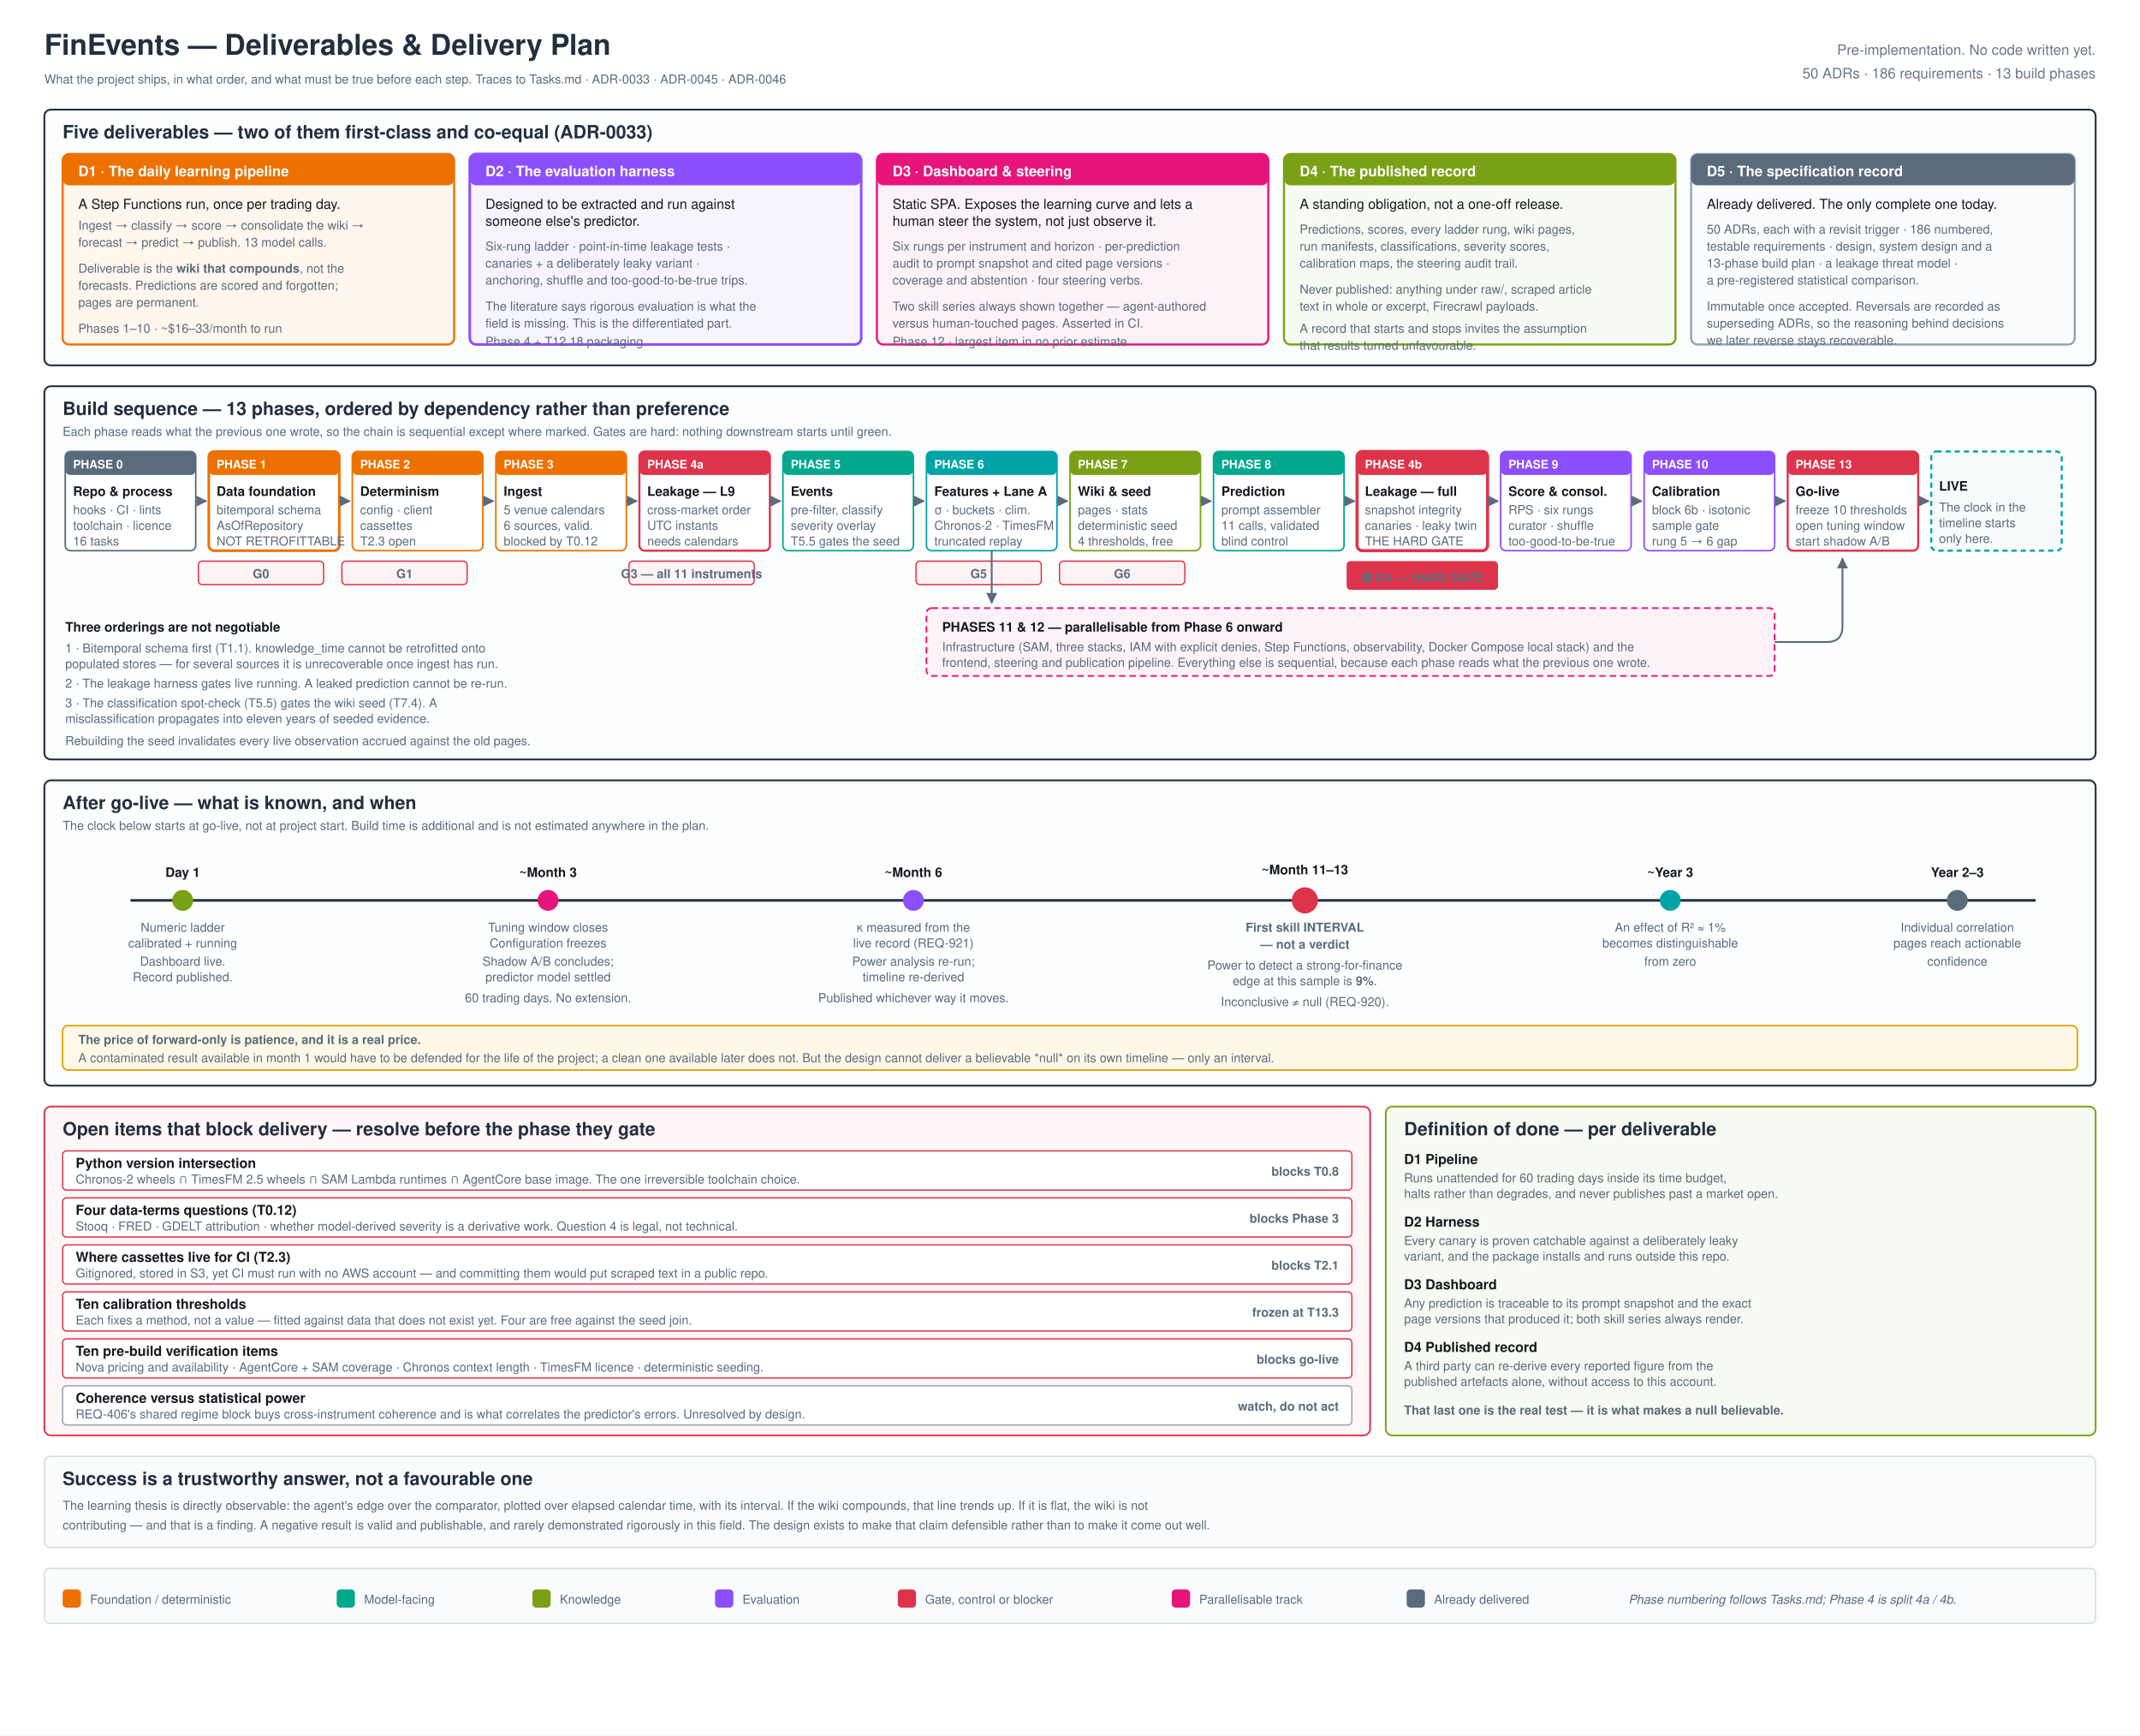
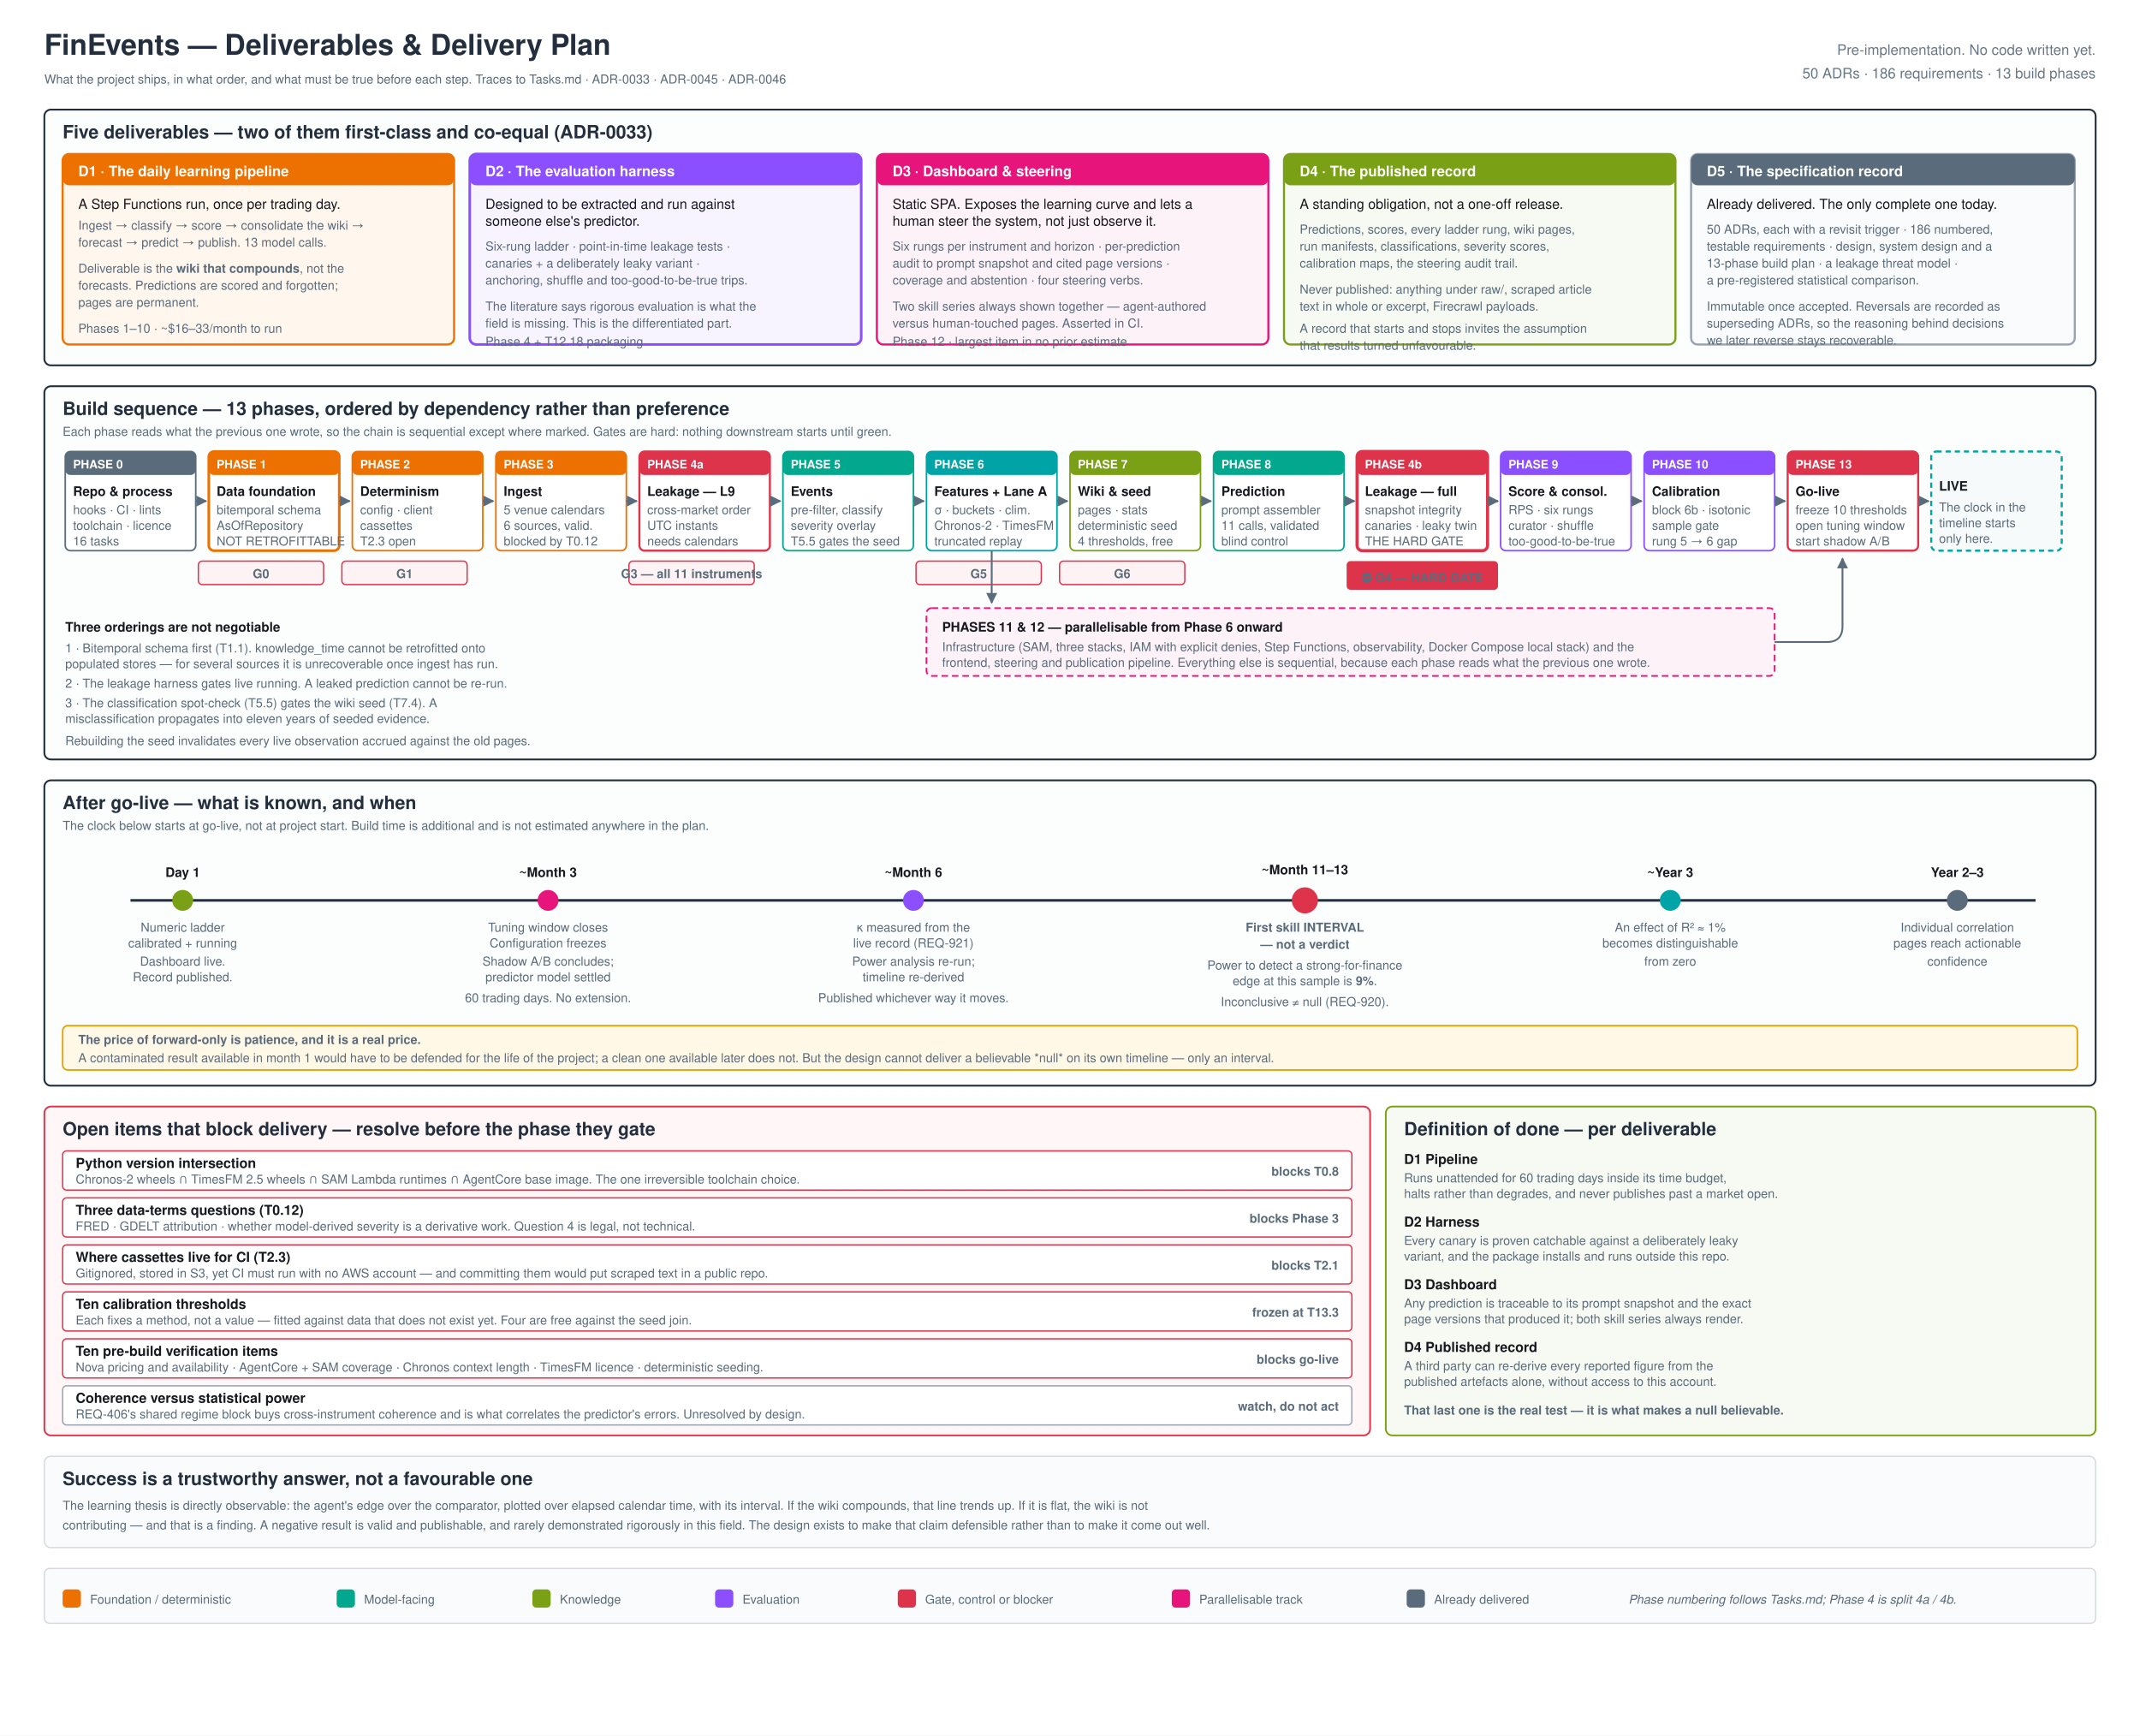
<svg xmlns="http://www.w3.org/2000/svg" viewBox="0 0 1640 1330" width="1640" height="1330" font-family="'Segoe UI',-apple-system,Helvetica,Arial,sans-serif">
  <defs>
    <marker id="k" viewBox="0 0 10 10" refX="9" refY="5" markerWidth="6" markerHeight="6" orient="auto-start-reverse">
      <path d="M0 0 L10 5 L0 10 z" fill="#5A6B7B" />
    </marker>
    <marker id="kr" viewBox="0 0 10 10" refX="9" refY="5" markerWidth="6" markerHeight="6" orient="auto-start-reverse">
      <path d="M0 0 L10 5 L0 10 z" fill="#DD344C" />
    </marker>
    <style>
      .ttl{font-size:14px;font-weight:600;fill:#232F3E}
      .b{font-size:11.5px;fill:#16191F}
      .s{font-size:9.5px;fill:#5A6B7B}
      .m{font-size:10.5px;fill:#16191F}
      .ph{font-size:10px;font-weight:600;fill:#16191F}
      .pn{font-size:9px;font-weight:700;fill:#fff}
      .f{stroke:#5A6B7B;stroke-width:1.4;fill:none;marker-end:url(#k)}
      .fr{stroke:#DD344C;stroke-width:1.6;fill:none;marker-end:url(#kr)}
    </style>
  </defs>
  <rect width="1640" height="1330" fill="#fff" />
  <text x="34" y="42" font-size="22" font-weight="700" fill="#232F3E">FinEvents — Deliverables &amp; Delivery Plan</text>
  <text x="34" y="64" class="s" font-size="11.5">What the project ships, in what order, and what must be true before each step. Traces to Tasks.md · ADR-0033 · ADR-0045 · ADR-0046</text>
  <text x="1606" y="42" text-anchor="end" font-size="11" fill="#687787">Pre-implementation. No code written yet.</text>
  <text x="1606" y="60" text-anchor="end" font-size="11" fill="#687787">50 ADRs · 186 requirements · 13 build phases</text>
  <rect x="34" y="84" width="1572" height="196" rx="5" fill="#FCFDFD" stroke="#232F3E" stroke-width="1.4" />
  <text x="48" y="106" class="ttl">Five deliverables — two of them first-class and co-equal (ADR-0033)</text>
  <g>
    <rect x="48" y="118" width="300" height="146" rx="5" fill="#FFF6ED" stroke="#ED7100" stroke-width="1.6" />
    <rect x="48" y="118" width="300" height="24" rx="5" fill="#ED7100" />
    <text x="60" y="135" font-size="11" font-weight="700" fill="#fff">D1 · The daily learning pipeline</text>
    <text x="60" y="160" class="m">A Step Functions run, once per trading day.</text>
    <text x="60" y="176" class="s">Ingest → classify → score → consolidate the wiki →</text>
    <text x="60" y="189" class="s">forecast → predict → publish. 13 model calls.</text>
    <text x="60" y="209" class="s">Deliverable is the <tspan font-weight="700">wiki that compounds</tspan>, not the</text>
    <text x="60" y="222" class="s">forecasts. Predictions are scored and forgotten;</text>
    <text x="60" y="235" class="s">pages are permanent.</text>
    <text x="60" y="255" class="s" fill="#B35A00">Phases 1–10 · ~$16–33/month to run</text>
  </g>
  <g>
    <rect x="360" y="118" width="300" height="146" rx="5" fill="#F7F3FF" stroke="#8C4FFF" stroke-width="2" />
    <rect x="360" y="118" width="300" height="24" rx="5" fill="#8C4FFF" />
    <text x="372" y="135" font-size="11" font-weight="700" fill="#fff">D2 · The evaluation harness</text>
    <text x="372" y="160" class="m">Designed to be extracted and run against</text>
    <text x="372" y="173" class="m">someone else's predictor.</text>
    <text x="372" y="192" class="s">Six-rung ladder · point-in-time leakage tests ·</text>
    <text x="372" y="205" class="s">canaries + a deliberately leaky variant ·</text>
    <text x="372" y="218" class="s">anchoring, shuffle and too-good-to-be-true trips.</text>
    <text x="372" y="238" class="s" fill="#6B2FD6">The literature says rigorous evaluation is what the</text>
    <text x="372" y="251" class="s" fill="#6B2FD6">field is missing. This is the differentiated part.</text>
    <text x="372" y="265" class="s" fill="#6B2FD6">Phase 4 + T12.18 packaging</text>
  </g>
  <g>
    <rect x="672" y="118" width="300" height="146" rx="5" fill="#FDF2F8" stroke="#E7157B" stroke-width="1.6" />
    <rect x="672" y="118" width="300" height="24" rx="5" fill="#E7157B" />
    <text x="684" y="135" font-size="11" font-weight="700" fill="#fff">D3 · Dashboard &amp; steering</text>
    <text x="684" y="160" class="m">Static SPA. Exposes the learning curve and lets a</text>
    <text x="684" y="173" class="m">human steer the system, not just observe it.</text>
    <text x="684" y="192" class="s">Six rungs per instrument and horizon · per-prediction</text>
    <text x="684" y="205" class="s">audit to prompt snapshot and cited page versions ·</text>
    <text x="684" y="218" class="s">coverage and abstention · four steering verbs.</text>
    <text x="684" y="238" class="s" fill="#A0125C">Two skill series always shown together — agent-authored</text>
    <text x="684" y="251" class="s" fill="#A0125C">versus human-touched pages. Asserted in CI.</text>
    <text x="684" y="265" class="s" fill="#A0125C">Phase 12 · largest item in no prior estimate</text>
  </g>
  <g>
    <rect x="984" y="118" width="300" height="146" rx="5" fill="#F7FAF2" stroke="#7AA116" stroke-width="1.6" />
    <rect x="984" y="118" width="300" height="24" rx="5" fill="#7AA116" />
    <text x="996" y="135" font-size="11" font-weight="700" fill="#fff">D4 · The published record</text>
    <text x="996" y="160" class="m">A standing obligation, not a one-off release.</text>
    <text x="996" y="179" class="s">Predictions, scores, every ladder rung, wiki pages,</text>
    <text x="996" y="192" class="s">run manifests, classifications, severity scores,</text>
    <text x="996" y="205" class="s">calibration maps, the steering audit trail.</text>
    <text x="996" y="225" class="s" fill="#4F6B14">Never published: anything under raw/, scraped article</text>
    <text x="996" y="238" class="s" fill="#4F6B14">text in whole or excerpt, Firecrawl payloads.</text>
    <text x="996" y="255" class="s" fill="#4F6B14">A record that starts and stops invites the assumption</text>
    <text x="996" y="268" class="s" fill="#4F6B14">that results turned unfavourable.</text>
  </g>
  <g>
    <rect x="1296" y="118" width="294" height="146" rx="5" fill="#FAFBFC" stroke="#98A2B3" stroke-width="1.6" />
    <rect x="1296" y="118" width="294" height="24" rx="5" fill="#5A6B7B" />
    <text x="1308" y="135" font-size="11" font-weight="700" fill="#fff">D5 · The specification record</text>
    <text x="1308" y="160" class="m">Already delivered. The only complete one today.</text>
    <text x="1308" y="179" class="s">50 ADRs, each with a revisit trigger · 186 numbered,</text>
    <text x="1308" y="192" class="s">testable requirements · design, system design and a</text>
    <text x="1308" y="205" class="s">13-phase build plan · a leakage threat model ·</text>
    <text x="1308" y="218" class="s">a pre-registered statistical comparison.</text>
    <text x="1308" y="238" class="s" fill="#687787">Immutable once accepted. Reversals are recorded as</text>
    <text x="1308" y="251" class="s" fill="#687787">superseding ADRs, so the reasoning behind decisions</text>
    <text x="1308" y="264" class="s" fill="#687787">we later reverse stays recoverable.</text>
  </g>
  <rect x="34" y="296" width="1572" height="286" rx="5" fill="#FCFDFD" stroke="#232F3E" stroke-width="1.4" />
  <text x="48" y="318" class="ttl">Build sequence — 13 phases, ordered by dependency rather than preference</text>
  <text x="48" y="334" class="s">Each phase reads what the previous one wrote, so the chain is sequential except where marked. Gates are hard: nothing downstream starts until green.</text>
  <g>
    <g transform="translate(50,346)">
      <rect width="100" height="76" rx="4" fill="#fff" stroke="#5A6B7B" stroke-width="1.2" />
      <rect width="100" height="18" rx="4" fill="#5A6B7B" />
      <text x="6" y="13" class="pn">PHASE 0</text>
      <text x="6" y="34" class="ph">Repo &amp; process</text>
      <text x="6" y="48" class="s">hooks · CI · lints</text>
      <text x="6" y="60" class="s">toolchain · licence</text>
      <text x="6" y="72" class="s" fill="#B02A3A">16 tasks</text>
    </g>
    <g transform="translate(160,346)">
      <rect width="100" height="76" rx="4" fill="#fff" stroke="#ED7100" stroke-width="2" />
      <rect width="100" height="18" rx="4" fill="#ED7100" />
      <text x="6" y="13" class="pn">PHASE 1</text>
      <text x="6" y="34" class="ph">Data foundation</text>
      <text x="6" y="48" class="s">bitemporal schema</text>
      <text x="6" y="60" class="s">AsOfRepository</text>
      <text x="6" y="72" class="s" fill="#B02A3A">NOT RETROFITTABLE</text>
    </g>
    <g transform="translate(270,346)">
      <rect width="100" height="76" rx="4" fill="#fff" stroke="#ED7100" stroke-width="1.2" />
      <rect width="100" height="18" rx="4" fill="#ED7100" />
      <text x="6" y="13" class="pn">PHASE 2</text>
      <text x="6" y="34" class="ph">Determinism</text>
      <text x="6" y="48" class="s">config · client</text>
      <text x="6" y="60" class="s">cassettes</text>
      <text x="6" y="72" class="s" fill="#B02A3A">T2.3 open</text>
    </g>
    <g transform="translate(380,346)">
      <rect width="100" height="76" rx="4" fill="#fff" stroke="#ED7100" stroke-width="1.2" />
      <rect width="100" height="18" rx="4" fill="#ED7100" />
      <text x="6" y="13" class="pn">PHASE 3</text>
      <text x="6" y="34" class="ph">Ingest</text>
      <text x="6" y="48" class="s">5 venue calendars</text>
      <text x="6" y="60" class="s">6 sources, valid.</text>
      <text x="6" y="72" class="s" fill="#B02A3A">blocked by T0.12</text>
    </g>
    <g transform="translate(490,346)">
      <rect width="100" height="76" rx="4" fill="#fff" stroke="#DD344C" stroke-width="1.6" />
      <rect width="100" height="18" rx="4" fill="#DD344C" />
      <text x="6" y="13" class="pn">PHASE 4a</text>
      <text x="6" y="34" class="ph">Leakage — L9</text>
      <text x="6" y="48" class="s">cross-market order</text>
      <text x="6" y="60" class="s">UTC instants</text>
      <text x="6" y="72" class="s">needs calendars</text>
    </g>
    <g transform="translate(600,346)">
      <rect width="100" height="76" rx="4" fill="#fff" stroke="#01A88D" stroke-width="1.2" />
      <rect width="100" height="18" rx="4" fill="#01A88D" />
      <text x="6" y="13" class="pn">PHASE 5</text>
      <text x="6" y="34" class="ph">Events</text>
      <text x="6" y="48" class="s">pre-filter, classify</text>
      <text x="6" y="60" class="s">severity overlay</text>
      <text x="6" y="72" class="s" fill="#B02A3A">T5.5 gates the seed</text>
    </g>
    <g transform="translate(710,346)">
      <rect width="100" height="76" rx="4" fill="#fff" stroke="#00A4A6" stroke-width="1.2" />
      <rect width="100" height="18" rx="4" fill="#00A4A6" />
      <text x="6" y="13" class="pn">PHASE 6</text>
      <text x="6" y="34" class="ph">Features + Lane A</text>
      <text x="6" y="48" class="s">σ · buckets · clim.</text>
      <text x="6" y="60" class="s">Chronos-2 · TimesFM</text>
      <text x="6" y="72" class="s">truncated replay</text>
    </g>
    <g transform="translate(820,346)">
      <rect width="100" height="76" rx="4" fill="#fff" stroke="#7AA116" stroke-width="1.2" />
      <rect width="100" height="18" rx="4" fill="#7AA116" />
      <text x="6" y="13" class="pn">PHASE 7</text>
      <text x="6" y="34" class="ph">Wiki &amp; seed</text>
      <text x="6" y="48" class="s">pages · stats</text>
      <text x="6" y="60" class="s">deterministic seed</text>
      <text x="6" y="72" class="s">4 thresholds, free</text>
    </g>
    <g transform="translate(930,346)">
      <rect width="100" height="76" rx="4" fill="#fff" stroke="#01A88D" stroke-width="1.2" />
      <rect width="100" height="18" rx="4" fill="#01A88D" />
      <text x="6" y="13" class="pn">PHASE 8</text>
      <text x="6" y="34" class="ph">Prediction</text>
      <text x="6" y="48" class="s">prompt assembler</text>
      <text x="6" y="60" class="s">11 calls, validated</text>
      <text x="6" y="72" class="s">blind control</text>
    </g>
    <g transform="translate(1040,346)">
      <rect width="100" height="76" rx="4" fill="#fff" stroke="#DD344C" stroke-width="2.4" />
      <rect width="100" height="18" rx="4" fill="#DD344C" />
      <text x="6" y="13" class="pn">PHASE 4b</text>
      <text x="6" y="34" class="ph">Leakage — full</text>
      <text x="6" y="48" class="s">snapshot integrity</text>
      <text x="6" y="60" class="s">canaries · leaky twin</text>
      <text x="6" y="72" class="s" fill="#B02A3A">THE HARD GATE</text>
    </g>
    <g transform="translate(1150,346)">
      <rect width="100" height="76" rx="4" fill="#fff" stroke="#8C4FFF" stroke-width="1.2" />
      <rect width="100" height="18" rx="4" fill="#8C4FFF" />
      <text x="6" y="13" class="pn">PHASE 9</text>
      <text x="6" y="34" class="ph">Score &amp; consol.</text>
      <text x="6" y="48" class="s">RPS · six rungs</text>
      <text x="6" y="60" class="s">curator · shuffle</text>
      <text x="6" y="72" class="s">too-good-to-be-true</text>
    </g>
    <g transform="translate(1260,346)">
      <rect width="100" height="76" rx="4" fill="#fff" stroke="#8C4FFF" stroke-width="1.2" />
      <rect width="100" height="18" rx="4" fill="#8C4FFF" />
      <text x="6" y="13" class="pn">PHASE 10</text>
      <text x="6" y="34" class="ph">Calibration</text>
      <text x="6" y="48" class="s">block 6b · isotonic</text>
      <text x="6" y="60" class="s">sample gate</text>
      <text x="6" y="72" class="s">rung 5 → 6 gap</text>
    </g>
    <g transform="translate(1370,346)">
      <rect width="100" height="76" rx="4" fill="#fff" stroke="#DD344C" stroke-width="1.6" />
      <rect width="100" height="18" rx="4" fill="#DD344C" />
      <text x="6" y="13" class="pn">PHASE 13</text>
      <text x="6" y="34" class="ph">Go-live</text>
      <text x="6" y="48" class="s">freeze 10 thresholds</text>
      <text x="6" y="60" class="s">open tuning window</text>
      <text x="6" y="72" class="s">start shadow A/B</text>
    </g>
    <g transform="translate(1480,346)">
      <rect width="100" height="76" rx="4" fill="#F7FAFA" stroke="#00A4A6" stroke-width="1.6" stroke-dasharray="4 3" />
      <text x="6" y="30" class="ph" fill="#00767A">LIVE</text>
      <text x="6" y="46" class="s">The clock in the</text>
      <text x="6" y="58" class="s">timeline starts</text>
      <text x="6" y="70" class="s">only here.</text>
    </g>
  </g>
  <g>
    <rect x="152" y="430" width="96" height="18" rx="3" fill="#FEF3F4" stroke="#DD344C" />
    <text x="200" y="443" text-anchor="middle" class="s" fill="#B02A3A" font-weight="700">G0</text>
    <rect x="262" y="430" width="96" height="18" rx="3" fill="#FEF3F4" stroke="#DD344C" />
    <text x="310" y="443" text-anchor="middle" class="s" fill="#B02A3A" font-weight="700">G1</text>
    <rect x="482" y="430" width="96" height="18" rx="3" fill="#FEF3F4" stroke="#DD344C" />
    <text x="530" y="443" text-anchor="middle" class="s" fill="#B02A3A" font-weight="700">G3 — all 11 instruments</text>
    <rect x="702" y="430" width="96" height="18" rx="3" fill="#FEF3F4" stroke="#DD344C" />
    <text x="750" y="443" text-anchor="middle" class="s" fill="#B02A3A" font-weight="700">G5</text>
    <rect x="812" y="430" width="96" height="18" rx="3" fill="#FEF3F4" stroke="#DD344C" />
    <text x="860" y="443" text-anchor="middle" class="s" fill="#B02A3A" font-weight="700">G6</text>
    <rect x="1032" y="430" width="116" height="22" rx="3" fill="#DD344C" />
    <text x="1090" y="446" text-anchor="middle" class="s" fill="#fff" font-weight="700">⛔ G4 — HARD GATE</text>
  </g>
  <g class="f">
    <path d="M150 384 H158" />
    <path d="M260 384 H268" />
    <path d="M370 384 H378" />
    <path d="M480 384 H488" />
    <path d="M590 384 H598" />
    <path d="M700 384 H708" />
    <path d="M810 384 H818" />
    <path d="M920 384 H928" />
    <path d="M1030 384 H1038" />
    <path d="M1140 384 H1148" />
    <path d="M1250 384 H1258" />
    <path d="M1360 384 H1368" />
    <path d="M1470 384 H1478" />
  </g>
  <rect x="710" y="466" width="650" height="52" rx="4" fill="#FDF2F8" stroke="#E7157B" stroke-width="1.3" stroke-dasharray="5 3" />
  <text x="722" y="484" class="ph" fill="#A0125C">PHASES 11 &amp; 12 — parallelisable from Phase 6 onward</text>
  <text x="722" y="499" class="s">Infrastructure (SAM, three stacks, IAM with explicit denies, Step Functions, observability, Docker Compose local stack) and the</text>
  <text x="722" y="511" class="s">frontend, steering and publication pipeline. Everything else is sequential, because each phase reads what the previous one wrote.</text>
  <path class="f" d="M760 422 V462" />
  <path class="f" d="M1360 492 H1400 Q1412 492 1412 480 V428" />
  <text x="50" y="484" class="ph" fill="#B02A3A">Three orderings are not negotiable</text>
  <text x="50" y="500" class="s">1 · Bitemporal schema first (T1.1). knowledge_time cannot be retrofitted onto</text>
  <text x="50" y="512" class="s">populated stores — for several sources it is unrecoverable once ingest has run.</text>
  <text x="50" y="527" class="s">2 · The leakage harness gates live running. A leaked prediction cannot be re-run.</text>
  <text x="50" y="542" class="s">3 · The classification spot-check (T5.5) gates the wiki seed (T7.4). A</text>
  <text x="50" y="554" class="s">misclassification propagates into eleven years of seeded evidence.</text>
  <text x="50" y="571" class="s" fill="#B02A3A">Rebuilding the seed invalidates every live observation accrued against the old pages.</text>
  <rect x="34" y="598" width="1572" height="234" rx="5" fill="#FCFDFD" stroke="#232F3E" stroke-width="1.4" />
  <text x="48" y="620" class="ttl">After go-live — what is known, and when</text>
  <text x="48" y="636" class="s">The clock below starts at go-live, not at project start. Build time is additional and is not estimated anywhere in the plan.</text>
  <line x1="100" y1="690" x2="1560" y2="690" stroke="#232F3E" stroke-width="2" />
  <g>
    <circle cx="140" cy="690" r="8" fill="#7AA116" />
    <text x="140" y="672" text-anchor="middle" class="ph">Day 1</text>
    <text x="140" y="714" text-anchor="middle" class="s">Numeric ladder</text>
    <text x="140" y="726" text-anchor="middle" class="s">calibrated + running</text>
    <text x="140" y="740" text-anchor="middle" class="s" fill="#4F6B14">Dashboard live.</text>
    <text x="140" y="752" text-anchor="middle" class="s" fill="#4F6B14">Record published.</text>
    <circle cx="420" cy="690" r="8" fill="#E7157B" />
    <text x="420" y="672" text-anchor="middle" class="ph">~Month 3</text>
    <text x="420" y="714" text-anchor="middle" class="s">Tuning window closes</text>
    <text x="420" y="726" text-anchor="middle" class="s">Configuration freezes</text>
    <text x="420" y="740" text-anchor="middle" class="s">Shadow A/B concludes;</text>
    <text x="420" y="752" text-anchor="middle" class="s">predictor model settled</text>
    <text x="420" y="768" text-anchor="middle" class="s" fill="#A0125C">60 trading days. No extension.</text>
    <circle cx="700" cy="690" r="8" fill="#8C4FFF" />
    <text x="700" y="672" text-anchor="middle" class="ph">~Month 6</text>
    <text x="700" y="714" text-anchor="middle" class="s">κ measured from the</text>
    <text x="700" y="726" text-anchor="middle" class="s">live record (REQ-921)</text>
    <text x="700" y="740" text-anchor="middle" class="s">Power analysis re-run;</text>
    <text x="700" y="752" text-anchor="middle" class="s">timeline re-derived</text>
    <text x="700" y="768" text-anchor="middle" class="s" fill="#6B2FD6">Published whichever way it moves.</text>
    <circle cx="1000" cy="690" r="10" fill="#DD344C" />
    <text x="1000" y="670" text-anchor="middle" class="ph" fill="#B02A3A">~Month 11–13</text>
    <text x="1000" y="714" text-anchor="middle" class="s" font-weight="700">First skill INTERVAL</text>
    <text x="1000" y="727" text-anchor="middle" class="s" font-weight="700">— not a verdict</text>
    <text x="1000" y="743" text-anchor="middle" class="s">Power to detect a strong-for-finance</text>
    <text x="1000" y="755" text-anchor="middle" class="s">edge at this sample is <tspan font-weight="700">9%</tspan>.</text>
    <text x="1000" y="771" text-anchor="middle" class="s" fill="#B02A3A">Inconclusive ≠ null (REQ-920).</text>
    <circle cx="1280" cy="690" r="8" fill="#00A4A6" />
    <text x="1280" y="672" text-anchor="middle" class="ph">~Year 3</text>
    <text x="1280" y="714" text-anchor="middle" class="s">An effect of R² ≈ 1%</text>
    <text x="1280" y="726" text-anchor="middle" class="s">becomes distinguishable</text>
    <text x="1280" y="740" text-anchor="middle" class="s">from zero</text>
    <circle cx="1500" cy="690" r="8" fill="#5A6B7B" />
    <text x="1500" y="672" text-anchor="middle" class="ph">Year 2–3</text>
    <text x="1500" y="714" text-anchor="middle" class="s">Individual correlation</text>
    <text x="1500" y="726" text-anchor="middle" class="s">pages reach actionable</text>
    <text x="1500" y="740" text-anchor="middle" class="s">confidence</text>
  </g>
  <rect x="48" y="786" width="1544" height="34" rx="4" fill="#FFF8E7" stroke="#E5A100" stroke-width="1.2" />
  <text x="60" y="800" class="s" fill="#8A6116" font-weight="700">The price of forward-only is patience, and it is a real price.</text>
  <text x="60" y="814" class="s" fill="#8A6116">A contaminated result available in month 1 would have to be defended for the life of the project; a clean one available later does not. But the design cannot deliver a believable *null* on its own timeline — only an interval.</text>
  <rect x="34" y="848" width="1016" height="252" rx="5" fill="#FEF6F7" stroke="#DD344C" stroke-width="1.3" />
  <text x="48" y="870" class="ttl" fill="#B02A3A">Open items that block delivery — resolve before the phase they gate</text>
  <g class="s">
    <rect x="48" y="882" width="988" height="30" rx="3" fill="#fff" stroke="#DD344C" />
    <text x="58" y="895" class="m" font-weight="600">Python version intersection</text>
    <text x="58" y="907">Chronos-2 wheels ∩ TimesFM 2.5 wheels ∩ SAM Lambda runtimes ∩ AgentCore base image. The one irreversible toolchain choice.</text>
    <text x="1026" y="901" text-anchor="end" class="s" fill="#B02A3A" font-weight="700">blocks T0.8</text>
    <rect x="48" y="918" width="988" height="30" rx="3" fill="#fff" stroke="#DD344C" />
-     <text x="58" y="931" class="m" font-weight="600">Four data-terms questions (T0.12)</text>
-     <text x="58" y="943">Stooq · FRED · GDELT attribution · whether model-derived severity is a derivative work. Question 4 is legal, not technical.</text>
+     <text x="58" y="931" class="m" font-weight="600">Three data-terms questions (T0.12)</text>
+     <text x="58" y="943">FRED · GDELT attribution · whether model-derived severity is a derivative work. Question 4 is legal, not technical.</text>
    <text x="1026" y="937" text-anchor="end" class="s" fill="#B02A3A" font-weight="700">blocks Phase 3</text>
    <rect x="48" y="954" width="988" height="30" rx="3" fill="#fff" stroke="#DD344C" />
    <text x="58" y="967" class="m" font-weight="600">Where cassettes live for CI (T2.3)</text>
    <text x="58" y="979">Gitignored, stored in S3, yet CI must run with no AWS account — and committing them would put scraped text in a public repo.</text>
    <text x="1026" y="973" text-anchor="end" class="s" fill="#B02A3A" font-weight="700">blocks T2.1</text>
    <rect x="48" y="990" width="988" height="30" rx="3" fill="#fff" stroke="#DD344C" />
    <text x="58" y="1003" class="m" font-weight="600">Ten calibration thresholds</text>
    <text x="58" y="1015">Each fixes a method, not a value — fitted against data that does not exist yet. Four are free against the seed join.</text>
    <text x="1026" y="1009" text-anchor="end" class="s" fill="#B02A3A" font-weight="700">frozen at T13.3</text>
    <rect x="48" y="1026" width="988" height="30" rx="3" fill="#fff" stroke="#DD344C" />
    <text x="58" y="1039" class="m" font-weight="600">Ten pre-build verification items</text>
    <text x="58" y="1051">Nova pricing and availability · AgentCore + SAM coverage · Chronos context length · TimesFM licence · deterministic seeding.</text>
    <text x="1026" y="1045" text-anchor="end" class="s" fill="#B02A3A" font-weight="700">blocks go-live</text>
    <rect x="48" y="1062" width="988" height="30" rx="3" fill="#fff" stroke="#98A2B3" />
    <text x="58" y="1075" class="m" font-weight="600">Coherence versus statistical power</text>
    <text x="58" y="1087">REQ-406's shared regime block buys cross-instrument coherence and is what correlates the predictor's errors. Unresolved by design.</text>
    <text x="1026" y="1081" text-anchor="end" class="s" fill="#687787" font-weight="700">watch, do not act</text>
  </g>
  <rect x="1062" y="848" width="544" height="252" rx="5" fill="#F7FAF2" stroke="#7AA116" stroke-width="1.3" />
  <text x="1076" y="870" class="ttl" fill="#4F6B14">Definition of done — per deliverable</text>
  <g class="s">
    <text x="1076" y="892" class="m" font-weight="600">D1 Pipeline</text>
    <text x="1076" y="906">Runs unattended for 60 trading days inside its time budget,</text>
    <text x="1076" y="918">halts rather than degrades, and never publishes past a market open.</text>
    <text x="1076" y="940" class="m" font-weight="600">D2 Harness</text>
    <text x="1076" y="954">Every canary is proven catchable against a deliberately leaky</text>
    <text x="1076" y="966">variant, and the package installs and runs outside this repo.</text>
    <text x="1076" y="988" class="m" font-weight="600">D3 Dashboard</text>
    <text x="1076" y="1002">Any prediction is traceable to its prompt snapshot and the exact</text>
    <text x="1076" y="1014">page versions that produced it; both skill series always render.</text>
    <text x="1076" y="1036" class="m" font-weight="600">D4 Published record</text>
    <text x="1076" y="1050">A third party can re-derive every reported figure from the</text>
    <text x="1076" y="1062">published artefacts alone, without access to this account.</text>
    <text x="1076" y="1084" class="s" fill="#4F6B14" font-weight="700">That last one is the real test — it is what makes a null believable.</text>
  </g>
  <rect x="34" y="1116" width="1572" height="70" rx="5" fill="#FAFBFC" stroke="#D5DBDB" />
  <text x="48" y="1138" class="ttl">Success is a trustworthy answer, not a favourable one</text>
  <text x="48" y="1157" class="s">The learning thesis is directly observable: the agent's edge over the comparator, plotted over elapsed calendar time, with its interval. If the wiki compounds, that line trends up. If it is flat, the wiki is not</text>
  <text x="48" y="1172" class="s">contributing — and that is a finding. A negative result is valid and publishable, and rarely demonstrated rigorously in this field. The design exists to make that claim defensible rather than to make it come out well.</text>
  <rect x="34" y="1202" width="1572" height="42" rx="4" fill="#FAFBFC" stroke="#D5DBDB" />
  <g transform="translate(48,1218)">
    <rect width="14" height="14" rx="3" fill="#ED7100" />
    <text x="21" y="11" class="s">Foundation / deterministic</text>
    <rect x="210" width="14" height="14" rx="3" fill="#01A88D" />
    <text x="231" y="11" class="s">Model-facing</text>
    <rect x="360" width="14" height="14" rx="3" fill="#7AA116" />
    <text x="381" y="11" class="s">Knowledge</text>
    <rect x="500" width="14" height="14" rx="3" fill="#8C4FFF" />
    <text x="521" y="11" class="s">Evaluation</text>
    <rect x="640" width="14" height="14" rx="3" fill="#DD344C" />
    <text x="661" y="11" class="s">Gate, control or blocker</text>
    <rect x="850" width="14" height="14" rx="3" fill="#E7157B" />
    <text x="871" y="11" class="s">Parallelisable track</text>
    <rect x="1030" width="14" height="14" rx="3" fill="#5A6B7B" />
    <text x="1051" y="11" class="s">Already delivered</text>
    <text x="1200" y="11" class="s" font-style="italic">Phase numbering follows Tasks.md; Phase 4 is split 4a / 4b.</text>
  </g>
</svg>
